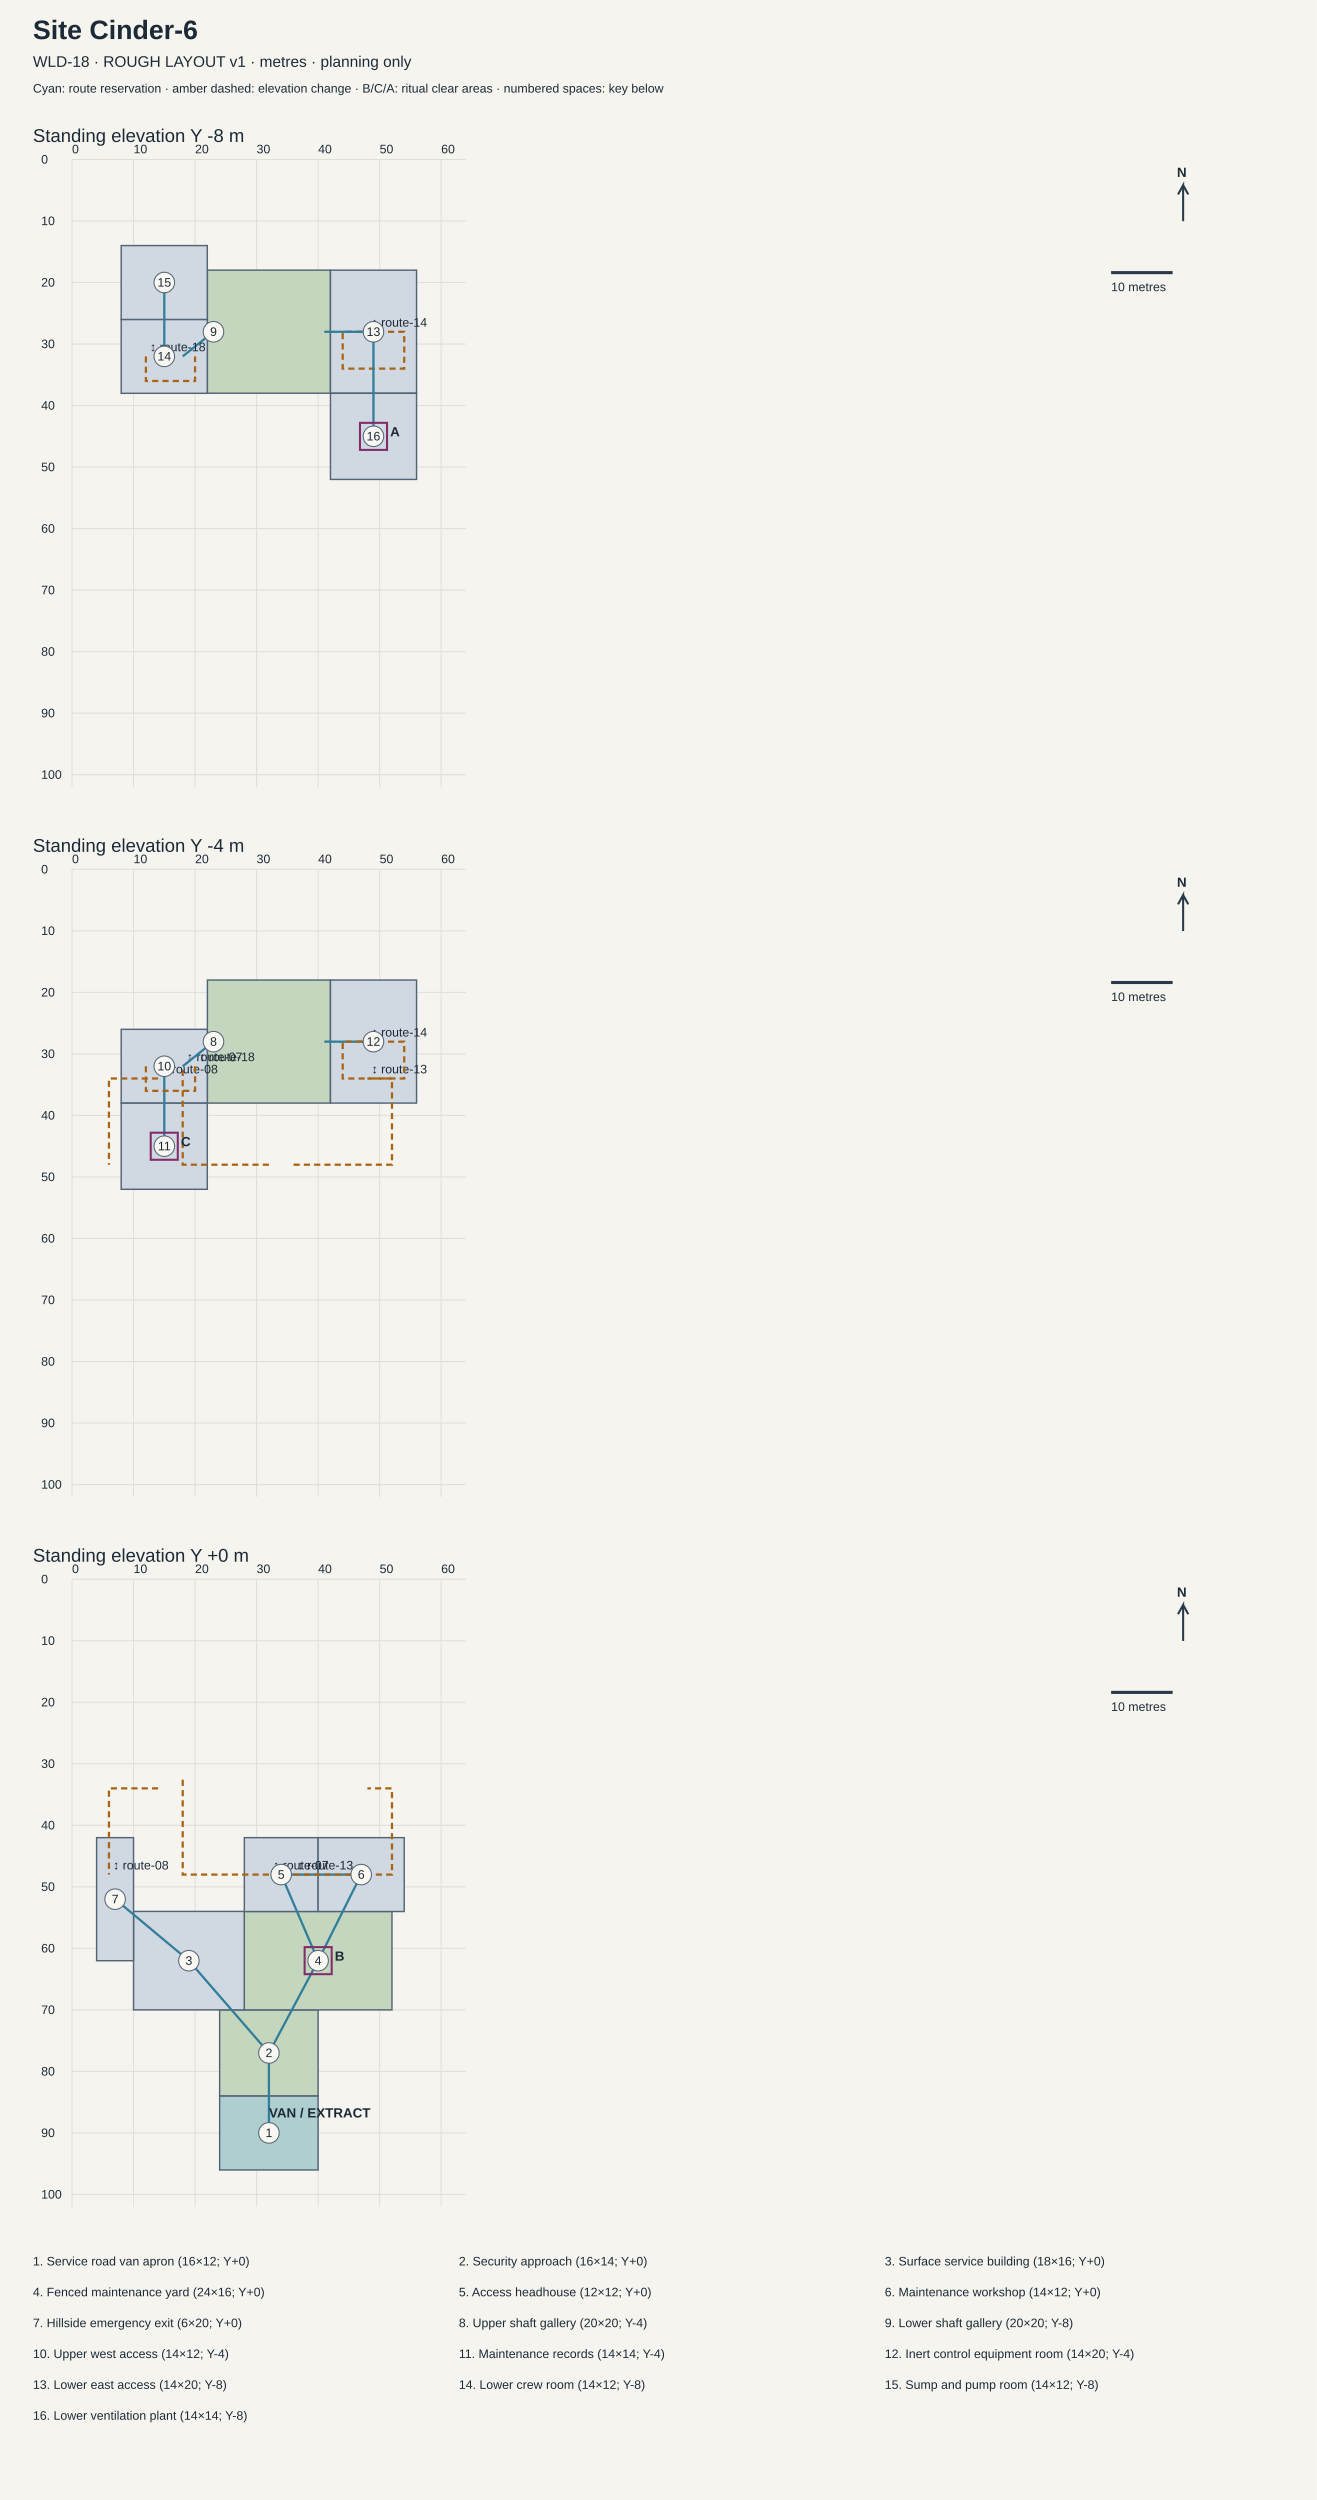
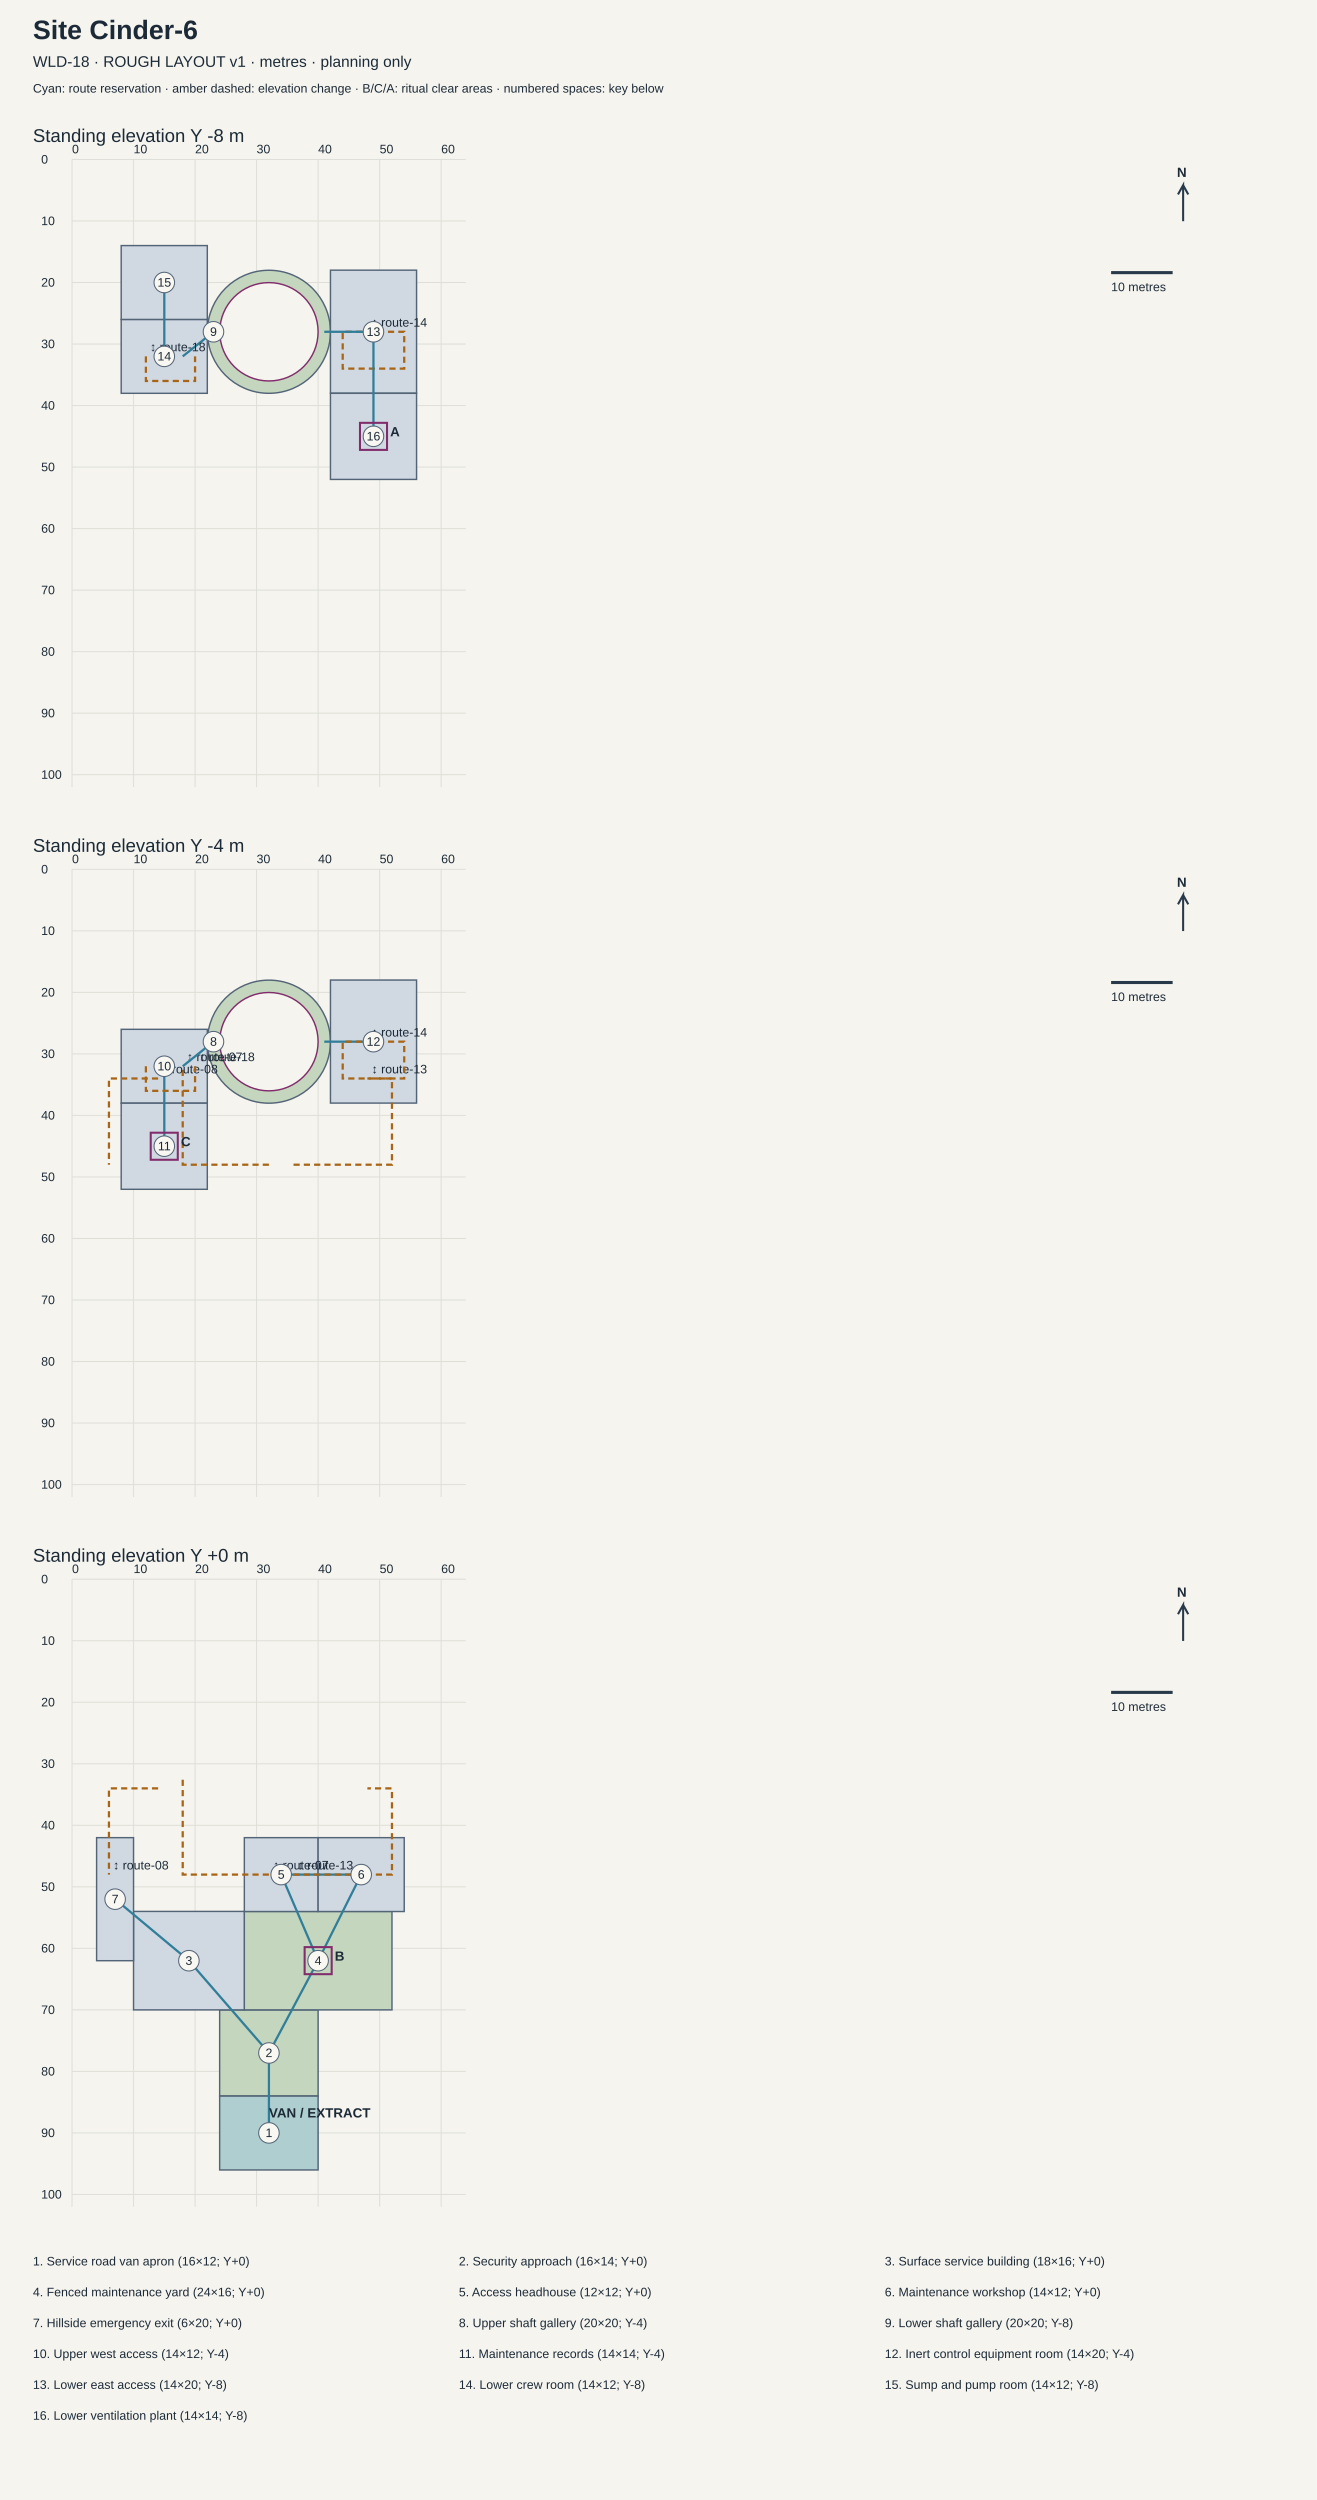
<svg xmlns="http://www.w3.org/2000/svg" width="1280" height="2430" viewBox="0 0 1280 2430">
  <style>text{font-family:Arial,sans-serif;fill:#1c2a37}.small{font-size:12px}.label{font-size:13px;font-weight:bold}.title{font-size:26px;font-weight:bold}</style>
  <rect width="100%" height="100%" fill="#f5f4ef" />
  <text x="32" y="38" class="title">Site Cinder-6</text>
  <text x="32" y="65" font-size="15">WLD-18 · ROUGH LAYOUT v1 · metres · planning only</text>
  <text x="32" y="90" class="small">Cyan: route reservation · amber dashed: elevation change · B/C/A: ritual clear areas · numbered spaces: key below</text>
  <text x="32" y="138.0" font-size="18">Standing elevation Y -8 m</text>
  <path d="M70.0,155.0 v610.0" stroke="#dfdfd8" />
  <text x="70.0" y="149.0" class="small">0</text>
  <path d="M129.8,155.0 v610.0" stroke="#dfdfd8" />
  <text x="129.8" y="149.0" class="small">10</text>
  <path d="M189.6,155.0 v610.0" stroke="#dfdfd8" />
  <text x="189.6" y="149.0" class="small">20</text>
  <path d="M249.4,155.0 v610.0" stroke="#dfdfd8" />
  <text x="249.4" y="149.0" class="small">30</text>
  <path d="M309.2,155.0 v610.0" stroke="#dfdfd8" />
  <text x="309.2" y="149.0" class="small">40</text>
  <path d="M369.0,155.0 v610.0" stroke="#dfdfd8" />
  <text x="369.0" y="149.0" class="small">50</text>
  <path d="M428.8,155.0 v610.0" stroke="#dfdfd8" />
  <text x="428.8" y="149.0" class="small">60</text>
  <path d="M70.0,155.0 h382.7" stroke="#dfdfd8" />
  <text x="40.0" y="159.0" class="small">0</text>
  <path d="M70.0,214.8 h382.7" stroke="#dfdfd8" />
  <text x="40.0" y="218.8" class="small">10</text>
  <path d="M70.0,274.6 h382.7" stroke="#dfdfd8" />
  <text x="40.0" y="278.6" class="small">20</text>
  <path d="M70.0,334.4 h382.7" stroke="#dfdfd8" />
  <text x="40.0" y="338.4" class="small">30</text>
  <path d="M70.0,394.2 h382.7" stroke="#dfdfd8" />
  <text x="40.0" y="398.2" class="small">40</text>
  <path d="M70.0,454.0 h382.7" stroke="#dfdfd8" />
  <text x="40.0" y="458.0" class="small">50</text>
  <path d="M70.0,513.8 h382.7" stroke="#dfdfd8" />
  <text x="40.0" y="517.8" class="small">60</text>
  <path d="M70.0,573.6 h382.7" stroke="#dfdfd8" />
  <text x="40.0" y="577.6" class="small">70</text>
  <path d="M70.0,633.4 h382.7" stroke="#dfdfd8" />
  <text x="40.0" y="637.4" class="small">80</text>
  <path d="M70.0,693.2 h382.7" stroke="#dfdfd8" />
  <text x="40.0" y="697.2" class="small">90</text>
  <path d="M70.0,753.0 h382.7" stroke="#dfdfd8" />
  <text x="40.0" y="757.0" class="small">100</text>
-   <rect x="201.6" y="262.6" width="119.6" height="119.6" fill="#c5d6be" stroke="#536477" stroke-width="1.4" />
+   <circle cx="261.4" cy="322.5" r="59.8" fill="#c5d6be" stroke="#536477" stroke-width="1.4" />
+   <circle cx="261.4" cy="322.5" r="47.8" fill="#f5f4ef" stroke="#812c6b" stroke-width="1.4" />
  <rect x="321.2" y="262.6" width="83.7" height="119.6" fill="#d0d8e2" stroke="#536477" stroke-width="1.4" />
  <rect x="117.8" y="310.5" width="83.7" height="71.8" fill="#d0d8e2" stroke="#536477" stroke-width="1.4" />
  <rect x="117.8" y="238.7" width="83.7" height="71.8" fill="#d0d8e2" stroke="#536477" stroke-width="1.4" />
  <rect x="321.2" y="382.3" width="83.7" height="83.7" fill="#d0d8e2" stroke="#536477" stroke-width="1.4" />
  <path d="M357.1,322.5 L392.9,322.5 L392.9,358.3 L333.1,358.3 L333.1,322.5 L357.1,322.5" fill="none" stroke="#a86516" stroke-width="2.2" stroke-dasharray="6 4" />
  <text x="361.1" y="317.5" class="small">↕ route-14</text>
  <path d="M357.1,322.5 L315.2,322.5" fill="none" stroke="#307e99" stroke-width="2.2" />
  <path d="M207.5,322.5 L177.6,346.4" fill="none" stroke="#307e99" stroke-width="2.2" />
  <path d="M159.7,346.4 L159.7,274.6" fill="none" stroke="#307e99" stroke-width="2.2" />
  <path d="M141.8,346.4 L141.8,370.3 L189.6,370.3 L189.6,346.4" fill="none" stroke="#a86516" stroke-width="2.2" stroke-dasharray="6 4" />
  <text x="145.8" y="341.4" class="small">↕ route-18</text>
  <path d="M363.0,322.5 L363.0,424.1" fill="none" stroke="#307e99" stroke-width="2.2" />
  <circle cx="207.5" cy="322.5" r="10" fill="#f8f7f1" stroke="#536477" />
  <text x="207.5" y="326.5" text-anchor="middle" class="small">9</text>
  <circle cx="363.0" cy="322.5" r="10" fill="#f8f7f1" stroke="#536477" />
  <text x="363.0" y="326.5" text-anchor="middle" class="small">13</text>
  <circle cx="159.7" cy="346.4" r="10" fill="#f8f7f1" stroke="#536477" />
  <text x="159.7" y="350.4" text-anchor="middle" class="small">14</text>
  <circle cx="159.7" cy="274.6" r="10" fill="#f8f7f1" stroke="#536477" />
  <text x="159.7" y="278.6" text-anchor="middle" class="small">15</text>
  <circle cx="363.0" cy="424.1" r="10" fill="#f8f7f1" stroke="#536477" />
  <text x="363.0" y="428.1" text-anchor="middle" class="small">16</text>
  <rect x="349.9" y="411.0" width="26.3" height="26.3" fill="none" stroke="#812c6b" stroke-width="2" />
  <text x="379.2" y="424.1" class="label">A</text>
  <path d="M1150,215.0 v-35 l-5,9 m5,-9 l5,9" fill="none" stroke="#283949" stroke-width="2" />
  <text x="1144" y="172.0" class="label">N</text>
  <path d="M1080,265.0 h59.8" stroke="#283949" stroke-width="3" />
  <text x="1080" y="283.0" class="small">10 metres</text>
  <text x="32" y="828.0" font-size="18">Standing elevation Y -4 m</text>
  <path d="M70.0,845.0 v610.0" stroke="#dfdfd8" />
  <text x="70.0" y="839.0" class="small">0</text>
  <path d="M129.8,845.0 v610.0" stroke="#dfdfd8" />
  <text x="129.8" y="839.0" class="small">10</text>
  <path d="M189.6,845.0 v610.0" stroke="#dfdfd8" />
  <text x="189.6" y="839.0" class="small">20</text>
  <path d="M249.4,845.0 v610.0" stroke="#dfdfd8" />
  <text x="249.4" y="839.0" class="small">30</text>
  <path d="M309.2,845.0 v610.0" stroke="#dfdfd8" />
  <text x="309.2" y="839.0" class="small">40</text>
  <path d="M369.0,845.0 v610.0" stroke="#dfdfd8" />
  <text x="369.0" y="839.0" class="small">50</text>
  <path d="M428.8,845.0 v610.0" stroke="#dfdfd8" />
  <text x="428.8" y="839.0" class="small">60</text>
  <path d="M70.0,845.0 h382.7" stroke="#dfdfd8" />
  <text x="40.0" y="849.0" class="small">0</text>
  <path d="M70.0,904.8 h382.7" stroke="#dfdfd8" />
  <text x="40.0" y="908.8" class="small">10</text>
  <path d="M70.0,964.6 h382.7" stroke="#dfdfd8" />
  <text x="40.0" y="968.6" class="small">20</text>
  <path d="M70.0,1024.4 h382.7" stroke="#dfdfd8" />
  <text x="40.0" y="1028.4" class="small">30</text>
  <path d="M70.0,1084.2 h382.7" stroke="#dfdfd8" />
  <text x="40.0" y="1088.2" class="small">40</text>
  <path d="M70.0,1144.0 h382.7" stroke="#dfdfd8" />
  <text x="40.0" y="1148.0" class="small">50</text>
  <path d="M70.0,1203.8 h382.7" stroke="#dfdfd8" />
  <text x="40.0" y="1207.8" class="small">60</text>
  <path d="M70.0,1263.6 h382.7" stroke="#dfdfd8" />
  <text x="40.0" y="1267.6" class="small">70</text>
  <path d="M70.0,1323.4 h382.7" stroke="#dfdfd8" />
  <text x="40.0" y="1327.4" class="small">80</text>
  <path d="M70.0,1383.2 h382.7" stroke="#dfdfd8" />
  <text x="40.0" y="1387.2" class="small">90</text>
  <path d="M70.0,1443.0 h382.7" stroke="#dfdfd8" />
  <text x="40.0" y="1447.0" class="small">100</text>
-   <rect x="201.6" y="952.6" width="119.6" height="119.6" fill="#c5d6be" stroke="#536477" stroke-width="1.4" />
+   <circle cx="261.4" cy="1012.5" r="59.8" fill="#c5d6be" stroke="#536477" stroke-width="1.4" />
+   <circle cx="261.4" cy="1012.5" r="47.8" fill="#f5f4ef" stroke="#812c6b" stroke-width="1.4" />
  <rect x="117.8" y="1000.5" width="83.7" height="71.8" fill="#d0d8e2" stroke="#536477" stroke-width="1.4" />
  <rect x="117.8" y="1072.3" width="83.7" height="83.7" fill="#d0d8e2" stroke="#536477" stroke-width="1.4" />
  <rect x="321.2" y="952.6" width="83.7" height="119.6" fill="#d0d8e2" stroke="#536477" stroke-width="1.4" />
  <path d="M261.4,1132.1 L177.6,1132.1 L177.6,1036.4" fill="none" stroke="#a86516" stroke-width="2.2" stroke-dasharray="6 4" />
  <text x="181.6" y="1031.4" class="small">↕ route-07</text>
  <path d="M153.7,1048.3 L105.9,1048.3 L105.9,1132.1" fill="none" stroke="#a86516" stroke-width="2.2" stroke-dasharray="6 4" />
  <text x="157.7" y="1043.3" class="small">↕ route-08</text>
  <path d="M159.7,1036.4 L159.7,1114.1" fill="none" stroke="#307e99" stroke-width="2.2" />
  <path d="M177.6,1036.4 L207.5,1012.5" fill="none" stroke="#307e99" stroke-width="2.2" />
  <path d="M315.2,1012.5 L357.1,1012.5" fill="none" stroke="#307e99" stroke-width="2.2" />
  <path d="M285.3,1132.1 L381.0,1132.1 L381.0,1048.3 L357.1,1048.3" fill="none" stroke="#a86516" stroke-width="2.2" stroke-dasharray="6 4" />
  <text x="361.1" y="1043.3" class="small">↕ route-13</text>
  <path d="M357.1,1012.5 L392.9,1012.5 L392.9,1048.3 L333.1,1048.3 L333.1,1012.5 L357.1,1012.5" fill="none" stroke="#a86516" stroke-width="2.2" stroke-dasharray="6 4" />
  <text x="361.1" y="1007.5" class="small">↕ route-14</text>
  <path d="M141.8,1036.4 L141.8,1060.3 L189.6,1060.3 L189.6,1036.4" fill="none" stroke="#a86516" stroke-width="2.2" stroke-dasharray="6 4" />
  <text x="193.6" y="1031.4" class="small">↕ route-18</text>
  <circle cx="207.5" cy="1012.5" r="10" fill="#f8f7f1" stroke="#536477" />
  <text x="207.5" y="1016.5" text-anchor="middle" class="small">8</text>
  <circle cx="159.7" cy="1036.4" r="10" fill="#f8f7f1" stroke="#536477" />
  <text x="159.7" y="1040.4" text-anchor="middle" class="small">10</text>
  <circle cx="159.7" cy="1114.1" r="10" fill="#f8f7f1" stroke="#536477" />
  <text x="159.7" y="1118.1" text-anchor="middle" class="small">11</text>
  <circle cx="363.0" cy="1012.5" r="10" fill="#f8f7f1" stroke="#536477" />
  <text x="363.0" y="1016.5" text-anchor="middle" class="small">12</text>
  <rect x="146.5" y="1101.0" width="26.3" height="26.3" fill="none" stroke="#812c6b" stroke-width="2" />
  <text x="175.9" y="1114.1" class="label">C</text>
  <path d="M1150,905.0 v-35 l-5,9 m5,-9 l5,9" fill="none" stroke="#283949" stroke-width="2" />
  <text x="1144" y="862.0" class="label">N</text>
  <path d="M1080,955.0 h59.8" stroke="#283949" stroke-width="3" />
  <text x="1080" y="973.0" class="small">10 metres</text>
  <text x="32" y="1518.0" font-size="18">Standing elevation Y +0 m</text>
  <path d="M70.0,1535.0 v610.0" stroke="#dfdfd8" />
  <text x="70.0" y="1529.0" class="small">0</text>
  <path d="M129.8,1535.0 v610.0" stroke="#dfdfd8" />
  <text x="129.8" y="1529.0" class="small">10</text>
  <path d="M189.6,1535.0 v610.0" stroke="#dfdfd8" />
  <text x="189.6" y="1529.0" class="small">20</text>
  <path d="M249.4,1535.0 v610.0" stroke="#dfdfd8" />
  <text x="249.4" y="1529.0" class="small">30</text>
  <path d="M309.2,1535.0 v610.0" stroke="#dfdfd8" />
  <text x="309.2" y="1529.0" class="small">40</text>
  <path d="M369.0,1535.0 v610.0" stroke="#dfdfd8" />
  <text x="369.0" y="1529.0" class="small">50</text>
  <path d="M428.8,1535.0 v610.0" stroke="#dfdfd8" />
  <text x="428.8" y="1529.0" class="small">60</text>
  <path d="M70.0,1535.0 h382.7" stroke="#dfdfd8" />
  <text x="40.0" y="1539.0" class="small">0</text>
  <path d="M70.0,1594.8 h382.7" stroke="#dfdfd8" />
  <text x="40.0" y="1598.8" class="small">10</text>
  <path d="M70.0,1654.6 h382.7" stroke="#dfdfd8" />
  <text x="40.0" y="1658.6" class="small">20</text>
  <path d="M70.0,1714.4 h382.7" stroke="#dfdfd8" />
  <text x="40.0" y="1718.4" class="small">30</text>
  <path d="M70.0,1774.2 h382.7" stroke="#dfdfd8" />
  <text x="40.0" y="1778.2" class="small">40</text>
  <path d="M70.0,1834.0 h382.7" stroke="#dfdfd8" />
  <text x="40.0" y="1838.0" class="small">50</text>
  <path d="M70.0,1893.8 h382.7" stroke="#dfdfd8" />
  <text x="40.0" y="1897.8" class="small">60</text>
  <path d="M70.0,1953.6 h382.7" stroke="#dfdfd8" />
  <text x="40.0" y="1957.6" class="small">70</text>
  <path d="M70.0,2013.4 h382.7" stroke="#dfdfd8" />
  <text x="40.0" y="2017.4" class="small">80</text>
  <path d="M70.0,2073.2 h382.7" stroke="#dfdfd8" />
  <text x="40.0" y="2077.2" class="small">90</text>
  <path d="M70.0,2133.0 h382.7" stroke="#dfdfd8" />
  <text x="40.0" y="2137.0" class="small">100</text>
  <rect x="213.5" y="1953.6" width="95.7" height="83.7" fill="#c5d6be" stroke="#536477" stroke-width="1.4" />
  <rect x="237.5" y="1857.9" width="143.5" height="95.7" fill="#c5d6be" stroke="#536477" stroke-width="1.4" />
  <rect x="213.5" y="2037.4" width="95.7" height="71.8" fill="#afcecf" stroke="#536477" stroke-width="1.4" />
  <rect x="129.8" y="1857.9" width="107.6" height="95.7" fill="#d0d8e2" stroke="#536477" stroke-width="1.4" />
  <rect x="237.5" y="1786.2" width="71.8" height="71.8" fill="#d0d8e2" stroke="#536477" stroke-width="1.4" />
  <rect x="309.2" y="1786.2" width="83.7" height="71.8" fill="#d0d8e2" stroke="#536477" stroke-width="1.4" />
  <rect x="93.9" y="1786.2" width="35.9" height="119.6" fill="#d0d8e2" stroke="#536477" stroke-width="1.4" />
  <path d="M261.4,2073.2 L261.4,1995.5" fill="none" stroke="#307e99" stroke-width="2.2" />
  <path d="M261.4,1995.5 L183.6,1905.8" fill="none" stroke="#307e99" stroke-width="2.2" />
  <path d="M261.4,1995.5 L309.2,1905.8" fill="none" stroke="#307e99" stroke-width="2.2" />
  <path d="M309.2,1905.8 L273.3,1822.1" fill="none" stroke="#307e99" stroke-width="2.2" />
  <path d="M309.2,1905.8 L351.1,1822.1" fill="none" stroke="#307e99" stroke-width="2.2" />
  <path d="M351.1,1822.1 L273.3,1822.1" fill="none" stroke="#307e99" stroke-width="2.2" />
  <path d="M261.4,1822.1 L177.6,1822.1 L177.6,1726.4" fill="none" stroke="#a86516" stroke-width="2.2" stroke-dasharray="6 4" />
  <text x="265.4" y="1817.1" class="small">↕ route-07</text>
  <path d="M153.7,1738.3 L105.9,1738.3 L105.9,1822.1" fill="none" stroke="#a86516" stroke-width="2.2" stroke-dasharray="6 4" />
  <text x="109.9" y="1817.1" class="small">↕ route-08</text>
  <path d="M111.9,1846.0 L183.6,1905.8" fill="none" stroke="#307e99" stroke-width="2.2" />
  <path d="M285.3,1822.1 L381.0,1822.1 L381.0,1738.3 L357.1,1738.3" fill="none" stroke="#a86516" stroke-width="2.2" stroke-dasharray="6 4" />
  <text x="289.3" y="1817.1" class="small">↕ route-13</text>
  <circle cx="261.4" cy="2073.2" r="10" fill="#f8f7f1" stroke="#536477" />
  <text x="261.4" y="2077.2" text-anchor="middle" class="small">1</text>
  <circle cx="261.4" cy="1995.5" r="10" fill="#f8f7f1" stroke="#536477" />
  <text x="261.4" y="1999.5" text-anchor="middle" class="small">2</text>
  <circle cx="183.6" cy="1905.8" r="10" fill="#f8f7f1" stroke="#536477" />
  <text x="183.6" y="1909.8" text-anchor="middle" class="small">3</text>
  <circle cx="309.2" cy="1905.8" r="10" fill="#f8f7f1" stroke="#536477" />
  <text x="309.2" y="1909.8" text-anchor="middle" class="small">4</text>
  <circle cx="273.3" cy="1822.1" r="10" fill="#f8f7f1" stroke="#536477" />
  <text x="273.3" y="1826.1" text-anchor="middle" class="small">5</text>
  <circle cx="351.1" cy="1822.1" r="10" fill="#f8f7f1" stroke="#536477" />
  <text x="351.1" y="1826.1" text-anchor="middle" class="small">6</text>
  <circle cx="111.9" cy="1846.0" r="10" fill="#f8f7f1" stroke="#536477" />
  <text x="111.9" y="1850.0" text-anchor="middle" class="small">7</text>
  <rect x="296.1" y="1892.6" width="26.3" height="26.3" fill="none" stroke="#812c6b" stroke-width="2" />
  <text x="325.4" y="1905.8" class="label">B</text>
  <text x="261.4" y="2058.2" class="label">VAN / EXTRACT</text>
  <path d="M1150,1595.0 v-35 l-5,9 m5,-9 l5,9" fill="none" stroke="#283949" stroke-width="2" />
  <text x="1144" y="1552.0" class="label">N</text>
  <path d="M1080,1645.0 h59.8" stroke="#283949" stroke-width="3" />
  <text x="1080" y="1663.0" class="small">10 metres</text>
  <text x="32" y="2202.0" class="small">1. Service road van apron (16×12; Y+0)</text>
  <text x="446" y="2202.0" class="small">2. Security approach (16×14; Y+0)</text>
  <text x="860" y="2202.0" class="small">3. Surface service building (18×16; Y+0)</text>
  <text x="32" y="2232.0" class="small">4. Fenced maintenance yard (24×16; Y+0)</text>
  <text x="446" y="2232.0" class="small">5. Access headhouse (12×12; Y+0)</text>
  <text x="860" y="2232.0" class="small">6. Maintenance workshop (14×12; Y+0)</text>
  <text x="32" y="2262.0" class="small">7. Hillside emergency exit (6×20; Y+0)</text>
  <text x="446" y="2262.0" class="small">8. Upper shaft gallery (20×20; Y-4)</text>
  <text x="860" y="2262.0" class="small">9. Lower shaft gallery (20×20; Y-8)</text>
  <text x="32" y="2292.0" class="small">10. Upper west access (14×12; Y-4)</text>
  <text x="446" y="2292.0" class="small">11. Maintenance records (14×14; Y-4)</text>
  <text x="860" y="2292.0" class="small">12. Inert control equipment room (14×20; Y-4)</text>
  <text x="32" y="2322.0" class="small">13. Lower east access (14×20; Y-8)</text>
  <text x="446" y="2322.0" class="small">14. Lower crew room (14×12; Y-8)</text>
  <text x="860" y="2322.0" class="small">15. Sump and pump room (14×12; Y-8)</text>
  <text x="32" y="2352.0" class="small">16. Lower ventilation plant (14×14; Y-8)</text>
</svg>
